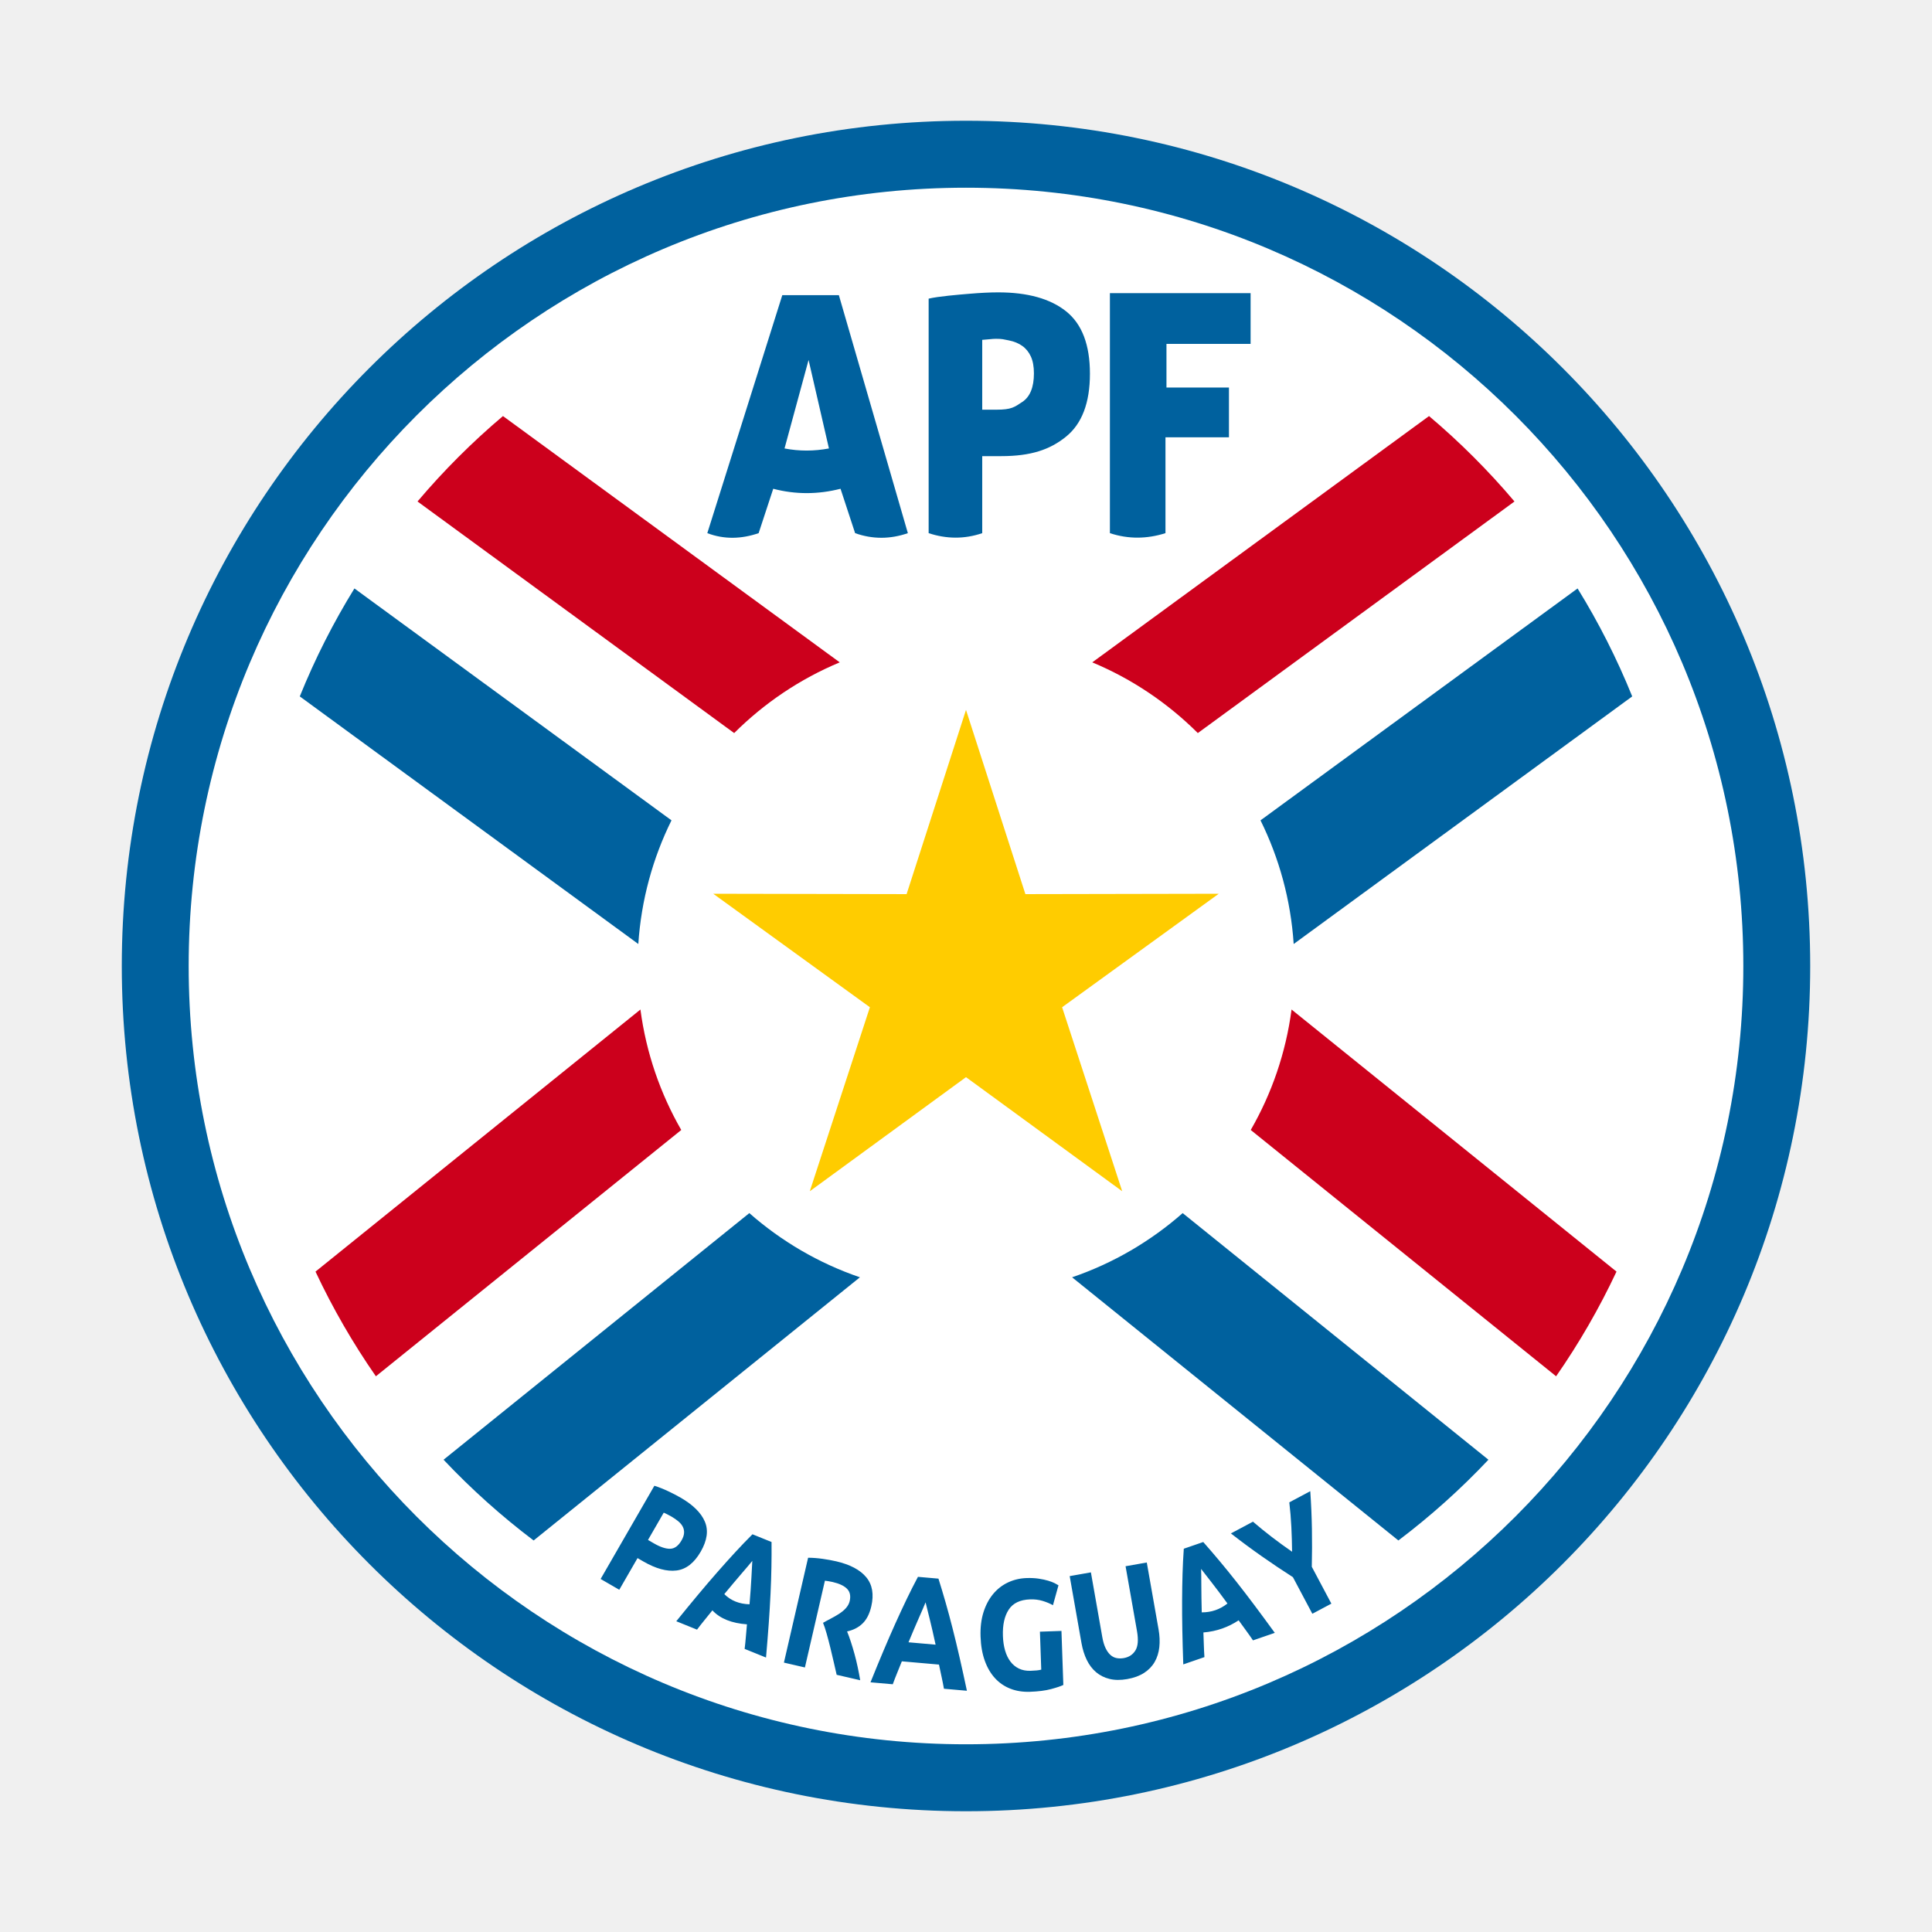
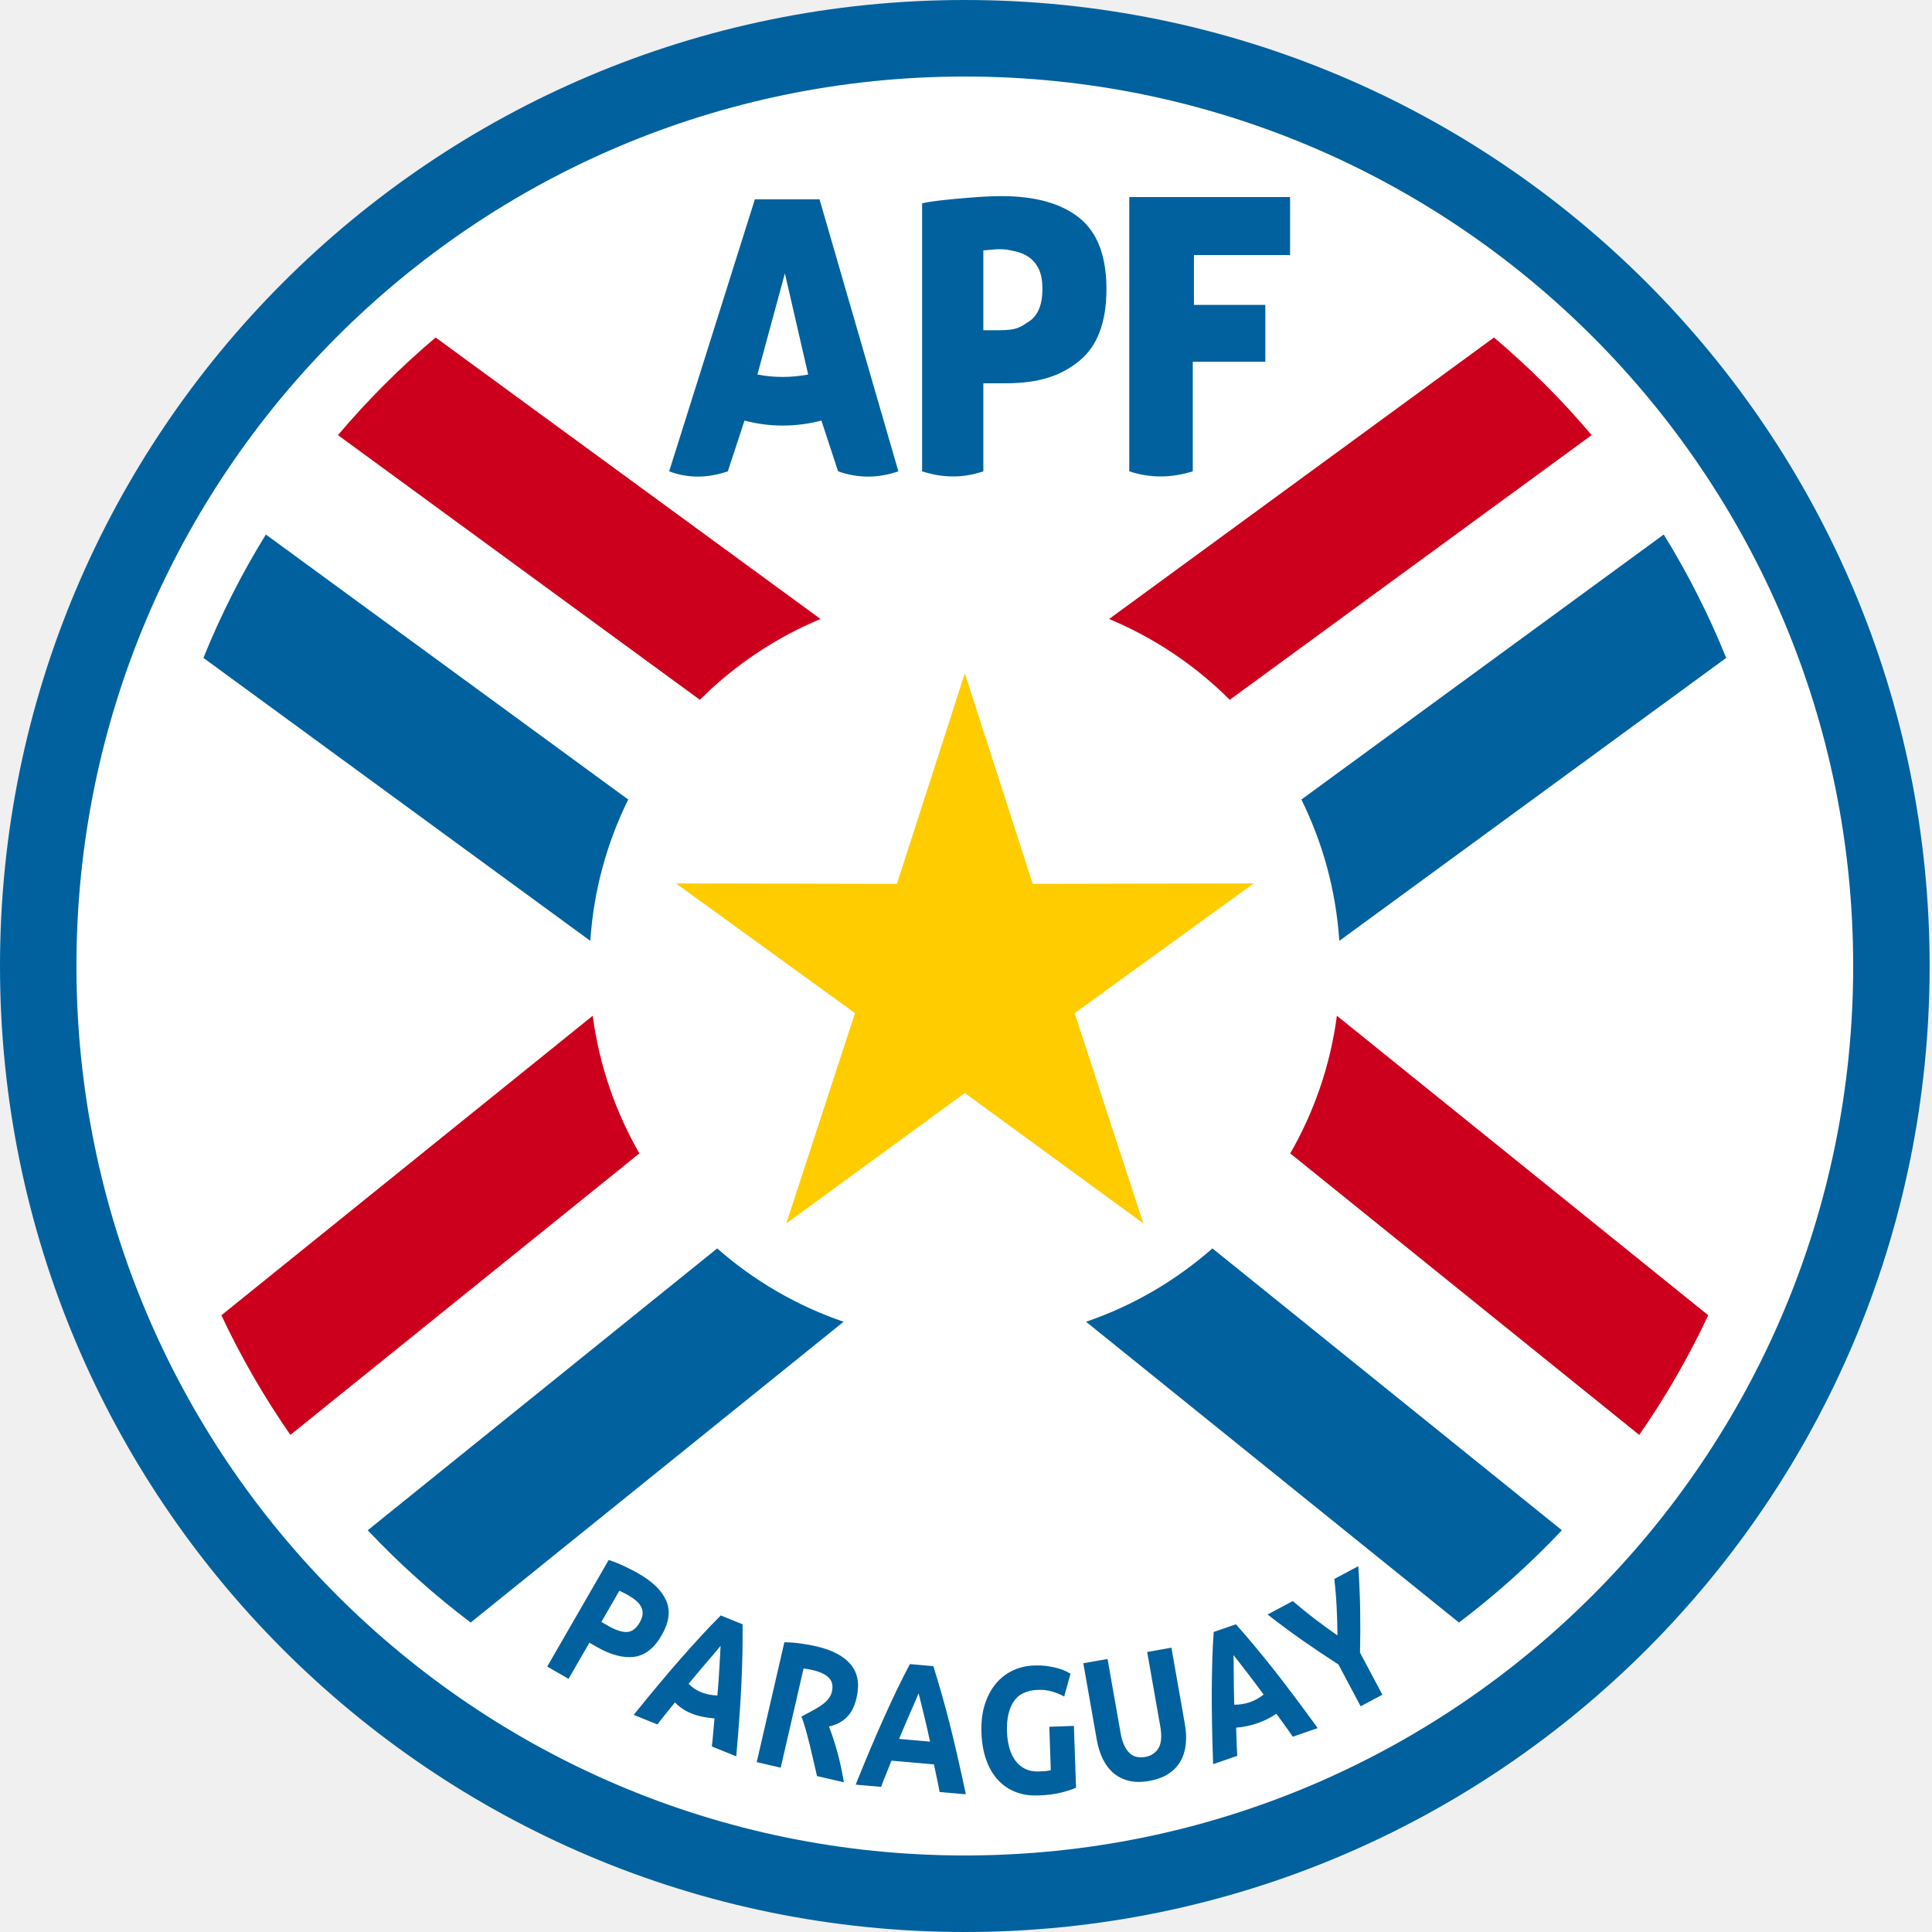
- <svg xmlns="http://www.w3.org/2000/svg" id="_图层_1" data-name="图层_1" version="1.1" viewBox="0 0 800 800">
-   <g id="g10">
-     <g id="g12">
-       <path id="path14" d="M400,50c193.061,0,349.569,156.701,349.569,350s-156.508,350-349.569,350S50.431,593.299,50.431,400,206.939,50,400,50" style="fill: #00619e; fill-rule: evenodd;" />
-       <path id="path18" d="M400,77.728c177.766,0,321.875,144.286,321.875,322.272s-144.108,322.271-321.875,322.271S78.126,577.986,78.126,400,222.233,77.728,400,77.728" style="fill: #fff; fill-rule: evenodd;" />
-       <path id="path20" d="M400,293.949l24.594,76.288,80.066-.155-64.865,46.996,24.888,76.192-64.683-47.244-64.683,47.244,24.888-76.192-64.865-46.996,80.064.155,24.596-76.288" style="fill: #fc0; fill-rule: evenodd;" />
-       <path id="path22" d="M130.642,526.544l134.548-108.519c2.374,17.966,8.241,34.831,16.905,49.877l-126.451,101.989c-9.489-13.661-17.868-28.153-25.002-43.347ZM208.266,172.281l139.45,101.988c-16.456,6.868-31.276,16.876-43.711,29.281l-131.123-95.897c10.788-12.756,22.626-24.59,35.384-35.371ZM627.118,207.653l-131.124,95.897c-12.434-12.405-27.255-22.413-43.71-29.281l139.448-101.988c12.758,10.782,24.598,22.613,35.385,35.371ZM644.355,569.891l-126.45-101.989c8.665-15.046,14.53-31.91,16.903-49.877l134.549,108.519c-7.136,15.195-15.509,29.688-25.002,43.347" style="fill: #cc001c; fill-rule: evenodd;" />
-       <path id="path24" d="M579.039,637.876l-135.112-108.976c17.039-5.819,32.553-14.933,45.79-26.578l126.611,102.117c-11.465,12.156-23.938,23.347-37.289,33.436ZM146.758,243.665l131.291,96.021c-7.716,15.611-12.528,32.914-13.736,51.204l-140.179-102.521c6.306-15.6,13.885-30.547,22.624-44.704ZM675.865,288.37l-140.178,102.521c-1.208-18.292-6.023-35.593-13.736-51.204l131.291-96.021c8.735,14.157,16.317,29.104,22.623,44.704ZM183.671,604.44l126.61-102.117c13.239,11.645,28.753,20.757,45.792,26.578l-135.112,108.975c-13.352-10.091-25.826-21.28-37.29-33.436" style="fill: #00619e; fill-rule: evenodd;" />
-       <path id="path26" d="M354.085,220.769l-6.04-18.383c-9.289,2.381-18.578,2.429-27.865,0l-6.042,18.383c-7.086,2.418-14.171,2.681-21.255,0l31.05-98.549h23.424l28.57,98.549c-7.28,2.52-14.56,2.581-21.841,0ZM334.815,149.051l-9.959,36.644c6.131,1.183,12.261,1.15,18.39,0l-8.431-36.644ZM413.292,121.061c12.24,0,21.64,2.628,28.195,7.881,6.555,5.254,9.831,13.858,9.831,25.811,0,12.047-3.316,20.749-9.95,26.098-6.634,5.348-14.472,8.025-26.78,8.025h-7.869v31.893c-7.396,2.522-14.793,2.431-22.187,0v-97.104c4.029-.963,12.42-1.648,16.914-2.024s8.449-.579,11.846-.579ZM412.413,140.293c-1.344,0-1.018.052-2.32.145-1.299.092-2.426.193-3.375.288v28.919h5.804c6.397,0,7.513-1.069,10.746-3.182,3.231-2.115,4.857-6.073,4.857-11.856,0-2.795-.416-5.11-1.244-6.94-.829-1.831-2.017-3.307-3.553-4.411-1.535-1.105-3.42-1.883-5.628-2.313-2.209-.429-2.603-.651-5.287-.651ZM459.587,220.769v-99.375h58.26v21.006h-34.837v18.073h25.872v20.596h-26.284v39.7c-7.669,2.421-15.34,2.528-23.011,0" style="fill: #00619e;" />
-       <path id="path28" d="M281.848,620.158c5.117,2.957,8.452,6.255,10.008,9.892,1.555,3.637.986,7.791-1.707,12.463-2.717,4.71-6.064,7.308-10.042,7.797-3.978.488-8.541-.756-13.691-3.733l-2.426-1.403-7.56,13.111-7.724-4.465,22.257-38.599c1.901.597,3.835,1.363,5.803,2.3,1.968.937,3.663,1.816,5.082,2.636ZM278.008,627.961c-.561-.325-1.125-.625-1.691-.902-.566-.278-1.058-.512-1.476-.702l-6.517,11.302,2.426,1.403c2.673,1.546,4.926,2.295,6.756,2.248,1.832-.046,3.398-1.2,4.702-3.46.63-1.093.979-2.098,1.044-3.014.067-.915-.097-1.776-.491-2.581-.394-.806-1.004-1.561-1.831-2.264-.827-.704-1.801-1.38-2.923-2.029ZM308.34,682.772c.197-1.609.366-3.276.508-5.002.141-1.725.291-3.448.45-5.166-6.183-.446-11.041-2.281-14.311-5.789-1.079,1.347-2.165,2.69-3.261,4.03-1.094,1.34-2.129,2.657-3.105,3.952l-8.587-3.474c3.2-3.96,6.192-7.606,8.976-10.937,2.783-3.331,5.449-6.452,8.001-9.361,2.551-2.91,5.015-5.655,7.394-8.235,2.376-2.581,4.769-5.073,7.178-7.477l7.897,3.195c.03,3.39.014,6.845-.05,10.361-.062,3.517-.184,7.21-.369,11.076-.183,3.868-.43,7.967-.739,12.299-.309,4.332-.686,9.036-1.13,14.111,0,0-8.853-3.582-8.853-3.582ZM311.513,646.333c-.42.533-1.019,1.252-1.796,2.159-.775.906-1.671,1.951-2.683,3.136-1.013,1.186-2.128,2.495-3.342,3.927-1.216,1.433-2.473,2.941-3.771,4.528,2.736,2.751,6.251,4.096,10.442,4.224.167-2.044.319-4.0.457-5.868.138-1.868.244-3.584.321-5.149.077-1.564.15-2.943.22-4.134.069-1.192.12-2.132.152-2.823ZM346.193,646.493c5.792,1.339,9.959,3.542,12.5,6.607,2.539,3.065,3.237,7.077,2.093,12.037-.713,3.094-1.913,5.462-3.603,7.103-1.688,1.641-3.83,2.743-6.423,3.304.525,1.282,1.052,2.732,1.579,4.349.527,1.617,1.029,3.296,1.508,5.037.478,1.74.914,3.538,1.308,5.393.394,1.854.739,3.664,1.036,5.43l-9.748-2.253c-1.205-5.183-3.805-17.23-5.64-21.523,3.874-2.299,10.006-4.537,11.029-8.976.5-2.162.139-3.864-1.08-5.106-1.219-1.242-3.222-2.184-6.008-2.828-.632-.146-1.202-.256-1.713-.329-.511-.073-.994-.141-1.451-.201l-2.756,11.953-1.818,7.884-3.71,16.087-8.69-2.009,10.014-43.427c1.992.013,4.019.17,6.083.468,2.062.299,3.893.632,5.49,1.001ZM390.866,699.272c-.281-1.597-.607-3.241-.976-4.933-.369-1.692-.729-3.383-1.077-5.073l-15.378-1.346c-.638,1.603-1.285,3.206-1.94,4.808-.658,1.602-1.263,3.165-1.817,4.689l-9.226-.808c1.904-4.725,3.702-9.087,5.39-13.087,1.688-4.001,3.328-7.766,4.918-11.295,1.59-3.529,3.145-6.876,4.665-10.04,1.52-3.163,3.081-6.248,4.682-9.252l8.487.744c1.018,3.232,2.01,6.541,2.976,9.923.968,3.381,1.929,6.948,2.883,10.7.954,3.752,1.915,7.745,2.884,11.978.969,4.234,1.982,8.842,3.039,13.826,0,0-9.511-.833-9.511-.833ZM383.259,663.494c-.245.634-.608,1.497-1.086,2.591-.478,1.093-1.027,2.355-1.651,3.786-.622,1.43-1.305,3.008-2.049,4.733-.744,1.725-1.504,3.536-2.282,5.434l11.219.983c-.436-2.004-.863-3.918-1.277-5.745-.414-1.827-.813-3.499-1.196-5.018-.385-1.518-.718-2.858-.999-4.018-.281-1.16-.506-2.075-.678-2.746ZM426.541,662.269c-4.152.146-7.105,1.565-8.86,4.261-1.757,2.694-2.554,6.325-2.395,10.89.077,2.217.375,4.221.896,6.009.519,1.788,1.26,3.319,2.22,4.591.958,1.272,2.137,2.243,3.533,2.913,1.396.669,3.008.973,4.837.908.99-.034,1.838-.086,2.54-.154.704-.068,1.319-.177,1.848-.326l-.547-15.717,8.912-.312.78,22.37c-1.049.515-2.745,1.086-5.088,1.712-2.342.626-5.246 1-8.713,1.121-2.97.104-5.684-.323-8.138-1.283-2.456-.958-4.576-2.408-6.358-4.348-1.785-1.94-3.194-4.351-4.229-7.231-1.035-2.88-1.618-6.19-1.748-9.929-.133-3.783.266-7.148,1.191-10.098.927-2.949,2.251-5.465,3.971-7.549,1.72-2.084,3.771-3.69,6.153-4.818,2.382-1.128,4.944-1.74,7.686-1.836,1.868-.065,3.556.017,5.073.247,1.515.23,2.82.511,3.919.842,1.099.332,2.007.681,2.725,1.047.719.367,1.233.654,1.546.86l-2.287,8.242c-1.244-.696-2.667-1.289-4.268-1.777-1.599-.488-3.331-.7-5.198-.635ZM466.759,695.274c-2.74.484-5.182.462-7.327-.065-2.143-.526-4-1.458-5.571-2.792-1.571-1.336-2.856-3.031-3.855-5.085-1.002-2.054-1.732-4.388-2.192-7.001l-4.879-27.698,8.784-1.551,4.73,26.863c.317,1.799.766,3.3,1.344,4.5.578,1.201,1.248,2.143,2.007,2.826.758.683,1.61,1.118,2.551,1.305.943.187,1.94.188,2.99.002,2.14-.378,3.744-1.434,4.812-3.17,1.069-1.734,1.286-4.401.652-8l-4.73-26.862,8.782-1.55,4.879,27.697c.46,2.614.563,5.069.311,7.367-.253,2.298-.899,4.344-1.938,6.14-1.038,1.795-2.495,3.3-4.371,4.515-1.876,1.215-4.204,2.067-6.98,2.558ZM518.836,679.242c-.905-1.345-1.87-2.714-2.895-4.11-1.024-1.395-2.038-2.793-3.045-4.195-4.21,2.785-9.003,4.577-14.594,5.032.069,1.725.13,3.453.181,5.183.05,1.731.133,3.405.245,5.023l-8.757,3.018c-.18-5.091-.309-9.809-.392-14.151-.083-4.343-.114-8.449-.095-12.321.019-3.871.08-7.562.183-11.071.103-3.509.275-6.963.519-10.359l8.054-2.776c2.243,2.539,4.494,5.157,6.752,7.852,2.257,2.696,4.583,5.563,6.98,8.602,2.395,3.039,4.896,6.295,7.5,9.768,2.606,3.473,5.402,7.27,8.393,11.393l-9.028,3.112h0ZM497.353,649.655c.033.679.052,1.616.059,2.809.008,1.194.017,2.571.03,4.131.013,1.561.03,3.28.052,5.16.02,1.879.062,3.843.122,5.893,3.983.009,7.538-1.203,10.649-3.671-1.213-1.653-2.379-3.229-3.502-4.729-1.119-1.5-2.163-2.865-3.131-4.096-.968-1.231-1.815-2.319-2.543-3.264-.729-.946-1.307-1.69-1.735-2.232ZM535.024,642.539c-.034-3.479-.138-6.923-.306-10.331-.17-3.409-.45-6.782-.843-10.12l8.682-4.623c.367,5.323.596,10.548.683,15.674.089,5.126.07,10.334-.055,15.625l8.108,15.268-7.876,4.192-8.046-15.153c-4.45-2.853-8.793-5.765-13.025-8.736-4.232-2.969-8.449-6.095-12.651-9.376l9.136-4.864c2.546,2.192,5.165,4.321,7.858,6.385,2.693,2.065,5.471,4.083,8.334,6.058" style="fill: #00619e;" />
-     </g>
-   </g>
+ <svg xmlns="http://www.w3.org/2000/svg" width="700" height="700" viewBox="0 0 700 700" fill="none">
+   <path fill-rule="evenodd" clip-rule="evenodd" d="M349.569 0C542.63 0 699.138 156.701 699.138 350C699.138 543.299 542.63 700 349.569 700C156.508 700 0 543.299 0 350C0 156.701 156.508 0 349.569 0Z" fill="#00619E" />
+   <path fill-rule="evenodd" clip-rule="evenodd" d="M349.569 27.728C527.335 27.728 671.444 172.014 671.444 350C671.444 527.986 527.335 672.271 349.569 672.271C171.803 672.271 27.694 527.986 27.694 350C27.694 172.015 171.802 27.728 349.569 27.728Z" fill="white" />
+   <path fill-rule="evenodd" clip-rule="evenodd" d="M349.569 243.949L374.163 320.237L454.229 320.082L389.364 367.078L414.252 443.27L349.569 396.025L284.885 443.27L309.774 367.078L244.909 320.082L324.973 320.237L349.569 243.949Z" fill="#FFCC00" />
+   <path fill-rule="evenodd" clip-rule="evenodd" d="M80.21 476.544L214.759 368.025C217.133 385.991 223 402.856 231.663 417.902L105.212 519.891C95.723 506.23 87.345 491.738 80.21 476.544ZM157.835 122.281L297.285 224.269C280.829 231.137 266.009 241.145 253.574 253.55L122.451 157.653C133.239 144.897 145.077 133.062 157.835 122.281ZM576.687 157.653L445.562 253.55C433.128 241.145 418.307 231.137 401.853 224.269L541.301 122.281C554.059 133.064 565.899 144.895 576.687 157.653ZM593.924 519.891L467.474 417.902C476.139 402.856 482.005 385.991 484.378 368.025L618.927 476.544C611.79 491.738 603.418 506.231 593.924 519.891Z" fill="#CC001C" />
+   <path fill-rule="evenodd" clip-rule="evenodd" d="M528.608 587.876L393.496 478.901C410.535 473.081 426.049 463.967 439.286 452.323L565.897 554.44C554.432 566.596 541.959 577.786 528.608 587.876ZM96.326 193.665L227.618 289.687C219.902 305.298 215.09 322.6 213.882 340.891L73.702 238.37C80.008 222.77 87.588 207.822 96.326 193.665ZM625.434 238.37L485.256 340.891C484.048 322.599 479.233 305.298 471.52 289.687L602.811 193.665C611.546 207.822 619.128 222.77 625.434 238.37ZM133.24 554.44L259.85 452.323C273.089 463.967 288.603 473.08 305.642 478.901L170.53 587.876C157.178 577.785 144.704 566.596 133.24 554.44Z" fill="#00619E" />
+   <path d="M303.654 170.769L297.613 152.386C288.325 154.766 279.036 154.815 269.749 152.386L263.707 170.769C256.621 173.187 249.536 173.45 242.451 170.769L273.502 72.22H296.925L325.495 170.769C318.215 173.289 310.935 173.35 303.654 170.769ZM284.384 99.051L274.424 135.695C280.555 136.878 286.685 136.845 292.814 135.695L284.384 99.051ZM362.861 71.061C375.101 71.061 384.501 73.689 391.056 78.942C397.61 84.196 400.887 92.8 400.887 104.753C400.887 116.8 397.571 125.503 390.937 130.851C384.302 136.199 376.464 138.875 364.157 138.875H356.288V170.769C348.892 173.29 341.495 173.199 334.101 170.769V73.664C338.129 72.702 346.521 72.016 351.015 71.641C355.509 71.265 359.464 71.061 362.861 71.061ZM361.982 90.293C360.638 90.293 360.965 90.344 359.663 90.438C358.363 90.531 357.236 90.631 356.288 90.726V119.646H362.092C368.488 119.646 369.605 118.577 372.837 116.464C376.069 114.349 377.695 110.391 377.695 104.608C377.695 101.812 377.279 99.497 376.45 97.668C375.622 95.837 374.434 94.361 372.897 93.257C371.362 92.152 369.477 91.374 367.269 90.944C365.061 90.515 364.666 90.293 361.982 90.293ZM409.156 170.769V71.393H467.416V92.399H432.58V110.472H458.451V131.068H432.167V170.769C424.498 173.19 416.827 173.296 409.156 170.769Z" fill="#00619E" />
+   <path d="M231.416 570.157C236.533 573.115 239.869 576.412 241.424 580.05C242.98 583.687 242.411 587.841 239.717 592.512C237 597.222 233.653 599.82 229.675 600.31C225.696 600.797 221.133 599.553 215.984 596.577L213.558 595.174L205.998 608.285L198.274 603.821L220.532 565.222C222.433 565.818 224.366 566.585 226.334 567.522C228.302 568.459 229.997 569.338 231.416 570.157ZM227.577 577.961C227.016 577.636 226.452 577.335 225.886 577.058C225.32 576.781 224.827 576.546 224.41 576.356L217.893 587.658L220.319 589.061C222.992 590.606 225.245 591.355 227.075 591.309C228.907 591.262 230.474 590.108 231.777 587.849C232.407 586.755 232.756 585.751 232.822 584.835C232.889 583.919 232.725 583.058 232.331 582.253C231.937 581.447 231.327 580.692 230.5 579.989C229.673 579.285 228.7 578.609 227.577 577.961ZM257.909 632.772C258.106 631.163 258.274 629.495 258.417 627.77C258.557 626.044 258.707 624.322 258.867 622.603C252.684 622.158 247.826 620.322 244.555 616.814C243.477 618.161 242.39 619.504 241.294 620.844C240.2 622.184 239.165 623.501 238.19 624.796L229.603 621.322C232.803 617.362 235.795 613.716 238.579 610.385C241.362 607.053 244.028 603.933 246.58 601.024C249.131 598.114 251.595 595.369 253.974 592.788C256.35 590.207 258.743 587.715 261.152 585.311L269.05 588.505C269.079 591.895 269.064 595.35 269 598.867C268.937 602.384 268.815 606.076 268.631 609.943C268.448 613.81 268.201 617.91 267.891 622.242C267.582 626.574 267.205 631.278 266.761 636.354L257.909 632.772ZM261.082 596.333C260.661 596.866 260.063 597.585 259.286 598.492C258.51 599.397 257.615 600.443 256.603 601.628C255.59 602.814 254.476 604.123 253.261 605.555C252.045 606.988 250.788 608.497 249.49 610.083C252.226 612.834 255.742 614.179 259.933 614.307C260.1 612.264 260.252 610.308 260.389 608.439C260.527 606.571 260.633 604.855 260.71 603.29C260.786 601.726 260.86 600.347 260.93 599.156C260.999 597.964 261.051 597.024 261.082 596.333ZM295.762 596.493C301.554 597.832 305.722 600.035 308.262 603.1C310.801 606.165 311.499 610.177 310.355 615.137C309.642 618.231 308.442 620.599 306.752 622.24C305.063 623.881 302.922 624.983 300.328 625.544C300.854 626.826 301.381 628.276 301.907 629.893C302.434 631.51 302.936 633.19 303.416 634.93C303.894 636.67 304.33 638.468 304.724 640.323C305.118 642.177 305.464 643.987 305.761 645.753L296.012 643.499C294.807 638.316 292.208 626.269 290.372 621.977C294.246 619.677 300.379 617.439 301.401 613C301.901 610.838 301.54 609.137 300.321 607.894C299.101 606.653 297.099 605.71 294.313 605.066C293.682 604.92 293.111 604.81 292.6 604.737C292.089 604.664 291.606 604.596 291.149 604.536L282.866 640.461L274.176 638.452L284.19 595.025C286.181 595.038 288.209 595.195 290.272 595.492C292.334 595.791 294.165 596.125 295.762 596.493ZM340.435 649.272C340.153 647.675 339.828 646.031 339.459 644.339C339.09 642.647 338.731 640.956 338.382 639.266L323.005 637.919C322.367 639.522 321.72 641.125 321.065 642.727C320.406 644.329 319.802 645.892 319.248 647.416L310.022 646.608C311.926 641.883 313.724 637.521 315.412 633.52C317.1 629.519 318.74 625.754 320.33 622.226C321.92 618.697 323.475 615.35 324.995 612.186C326.514 609.023 328.076 605.938 329.676 602.934L338.163 603.678C339.181 606.91 340.173 610.218 341.14 613.601C342.107 616.982 343.069 620.549 344.022 624.301C344.976 628.053 345.937 632.046 346.906 636.278C347.876 640.512 348.889 645.121 349.945 650.104L340.435 649.272ZM332.828 613.494C332.583 614.128 332.22 614.991 331.742 616.085C331.263 617.178 330.715 618.44 330.091 619.871C329.469 621.301 328.786 622.879 328.042 624.604C327.297 626.33 326.538 628.141 325.759 630.038L336.979 631.021C336.542 629.017 336.116 627.102 335.701 625.275C335.287 623.448 334.888 621.776 334.505 620.258C334.121 618.74 333.788 617.4 333.506 616.24C333.225 615.08 333 614.165 332.828 613.494ZM376.109 612.269C371.957 612.415 369.005 613.834 367.249 616.53C365.492 619.224 364.695 622.855 364.854 627.419C364.931 629.637 365.229 631.64 365.75 633.428C366.269 635.216 367.01 636.747 367.97 638.019C368.928 639.291 370.107 640.262 371.503 640.932C372.899 641.601 374.51 641.904 376.339 641.84C377.329 641.806 378.177 641.754 378.879 641.686C379.583 641.618 380.199 641.509 380.727 641.36L380.18 625.643L389.092 625.331L389.872 647.701C388.823 648.216 387.127 648.787 384.784 649.413C382.442 650.039 379.538 650.412 376.07 650.533C373.1 650.637 370.386 650.21 367.932 649.251C365.476 648.293 363.357 646.843 361.575 644.903C359.789 642.963 358.381 640.552 357.346 637.672C356.311 634.792 355.728 631.483 355.598 627.743C355.465 623.96 355.864 620.595 356.789 617.645C357.716 614.697 359.04 612.181 360.76 610.096C362.48 608.012 364.531 606.406 366.913 605.278C369.295 604.15 371.857 603.538 374.599 603.442C376.467 603.376 378.156 603.459 379.672 603.689C381.187 603.919 382.492 604.2 383.591 604.531C384.69 604.863 385.598 605.212 386.316 605.578C387.035 605.945 387.549 606.232 387.862 606.439L385.575 614.68C384.33 613.984 382.908 613.391 381.307 612.904C379.708 612.416 377.976 612.204 376.109 612.269ZM416.328 645.274C413.588 645.757 411.146 645.736 409.001 645.208C406.858 644.682 405.001 643.75 403.43 642.416C401.859 641.08 400.574 639.385 399.575 637.331C398.573 635.277 397.843 632.943 397.383 630.33L392.505 602.632L401.288 601.081L406.019 627.944C406.336 629.743 406.785 631.244 407.363 632.444C407.941 633.645 408.611 634.587 409.37 635.271C410.129 635.954 410.98 636.389 411.922 636.576C412.864 636.763 413.861 636.764 414.912 636.579C417.052 636.201 418.656 635.144 419.724 633.409C420.793 631.675 421.01 629.008 420.375 625.409L415.645 598.547L424.427 596.997L429.306 624.694C429.766 627.307 429.869 629.763 429.617 632.061C429.364 634.359 428.718 636.405 427.679 638.201C426.641 639.996 425.184 641.501 423.308 642.716C421.432 643.931 419.105 644.783 416.328 645.274ZM468.404 629.242C467.499 627.897 466.535 626.528 465.509 625.132C464.485 623.737 463.471 622.339 462.464 620.937C458.254 623.722 453.461 625.514 447.87 625.968C447.938 627.693 447.999 629.421 448.051 631.152C448.101 632.883 448.184 634.557 448.296 636.174L439.539 639.193C439.359 634.102 439.23 629.384 439.147 625.042C439.064 620.699 439.033 616.593 439.051 612.721C439.07 608.849 439.131 605.159 439.234 601.65C439.338 598.14 439.509 594.687 439.753 591.291L447.807 588.515C450.05 591.054 452.301 593.671 454.559 596.367C456.816 599.062 459.142 601.93 461.539 604.969C463.933 608.008 466.435 611.264 469.039 614.737C471.645 618.21 474.441 622.007 477.432 626.129L468.404 629.242ZM446.922 599.655C446.955 600.334 446.974 601.271 446.982 602.464C446.99 603.658 446.999 605.035 447.011 606.595C447.024 608.156 447.041 609.875 447.063 611.754C447.083 613.633 447.126 615.597 447.185 617.647C451.168 617.656 454.723 616.444 457.834 613.976C456.621 612.323 455.455 610.747 454.332 609.247C453.213 607.746 452.169 606.381 451.201 605.151C450.233 603.92 449.386 602.832 448.658 601.887C447.929 600.941 447.351 600.197 446.922 599.655ZM484.593 592.539C484.559 589.06 484.456 585.617 484.287 582.209C484.117 578.8 483.837 575.426 483.444 572.088L492.127 567.466C492.494 572.789 492.722 578.013 492.81 583.139C492.899 588.266 492.88 593.474 492.755 598.764L500.864 614.032L492.988 618.225L484.942 603.071C480.491 600.218 476.149 597.306 471.917 594.336C467.685 591.367 463.468 588.241 459.266 584.96L468.401 580.096C470.948 582.288 473.566 584.416 476.26 586.481C478.953 588.546 481.731 590.565 484.593 592.539Z" fill="#00619E" />
</svg>
